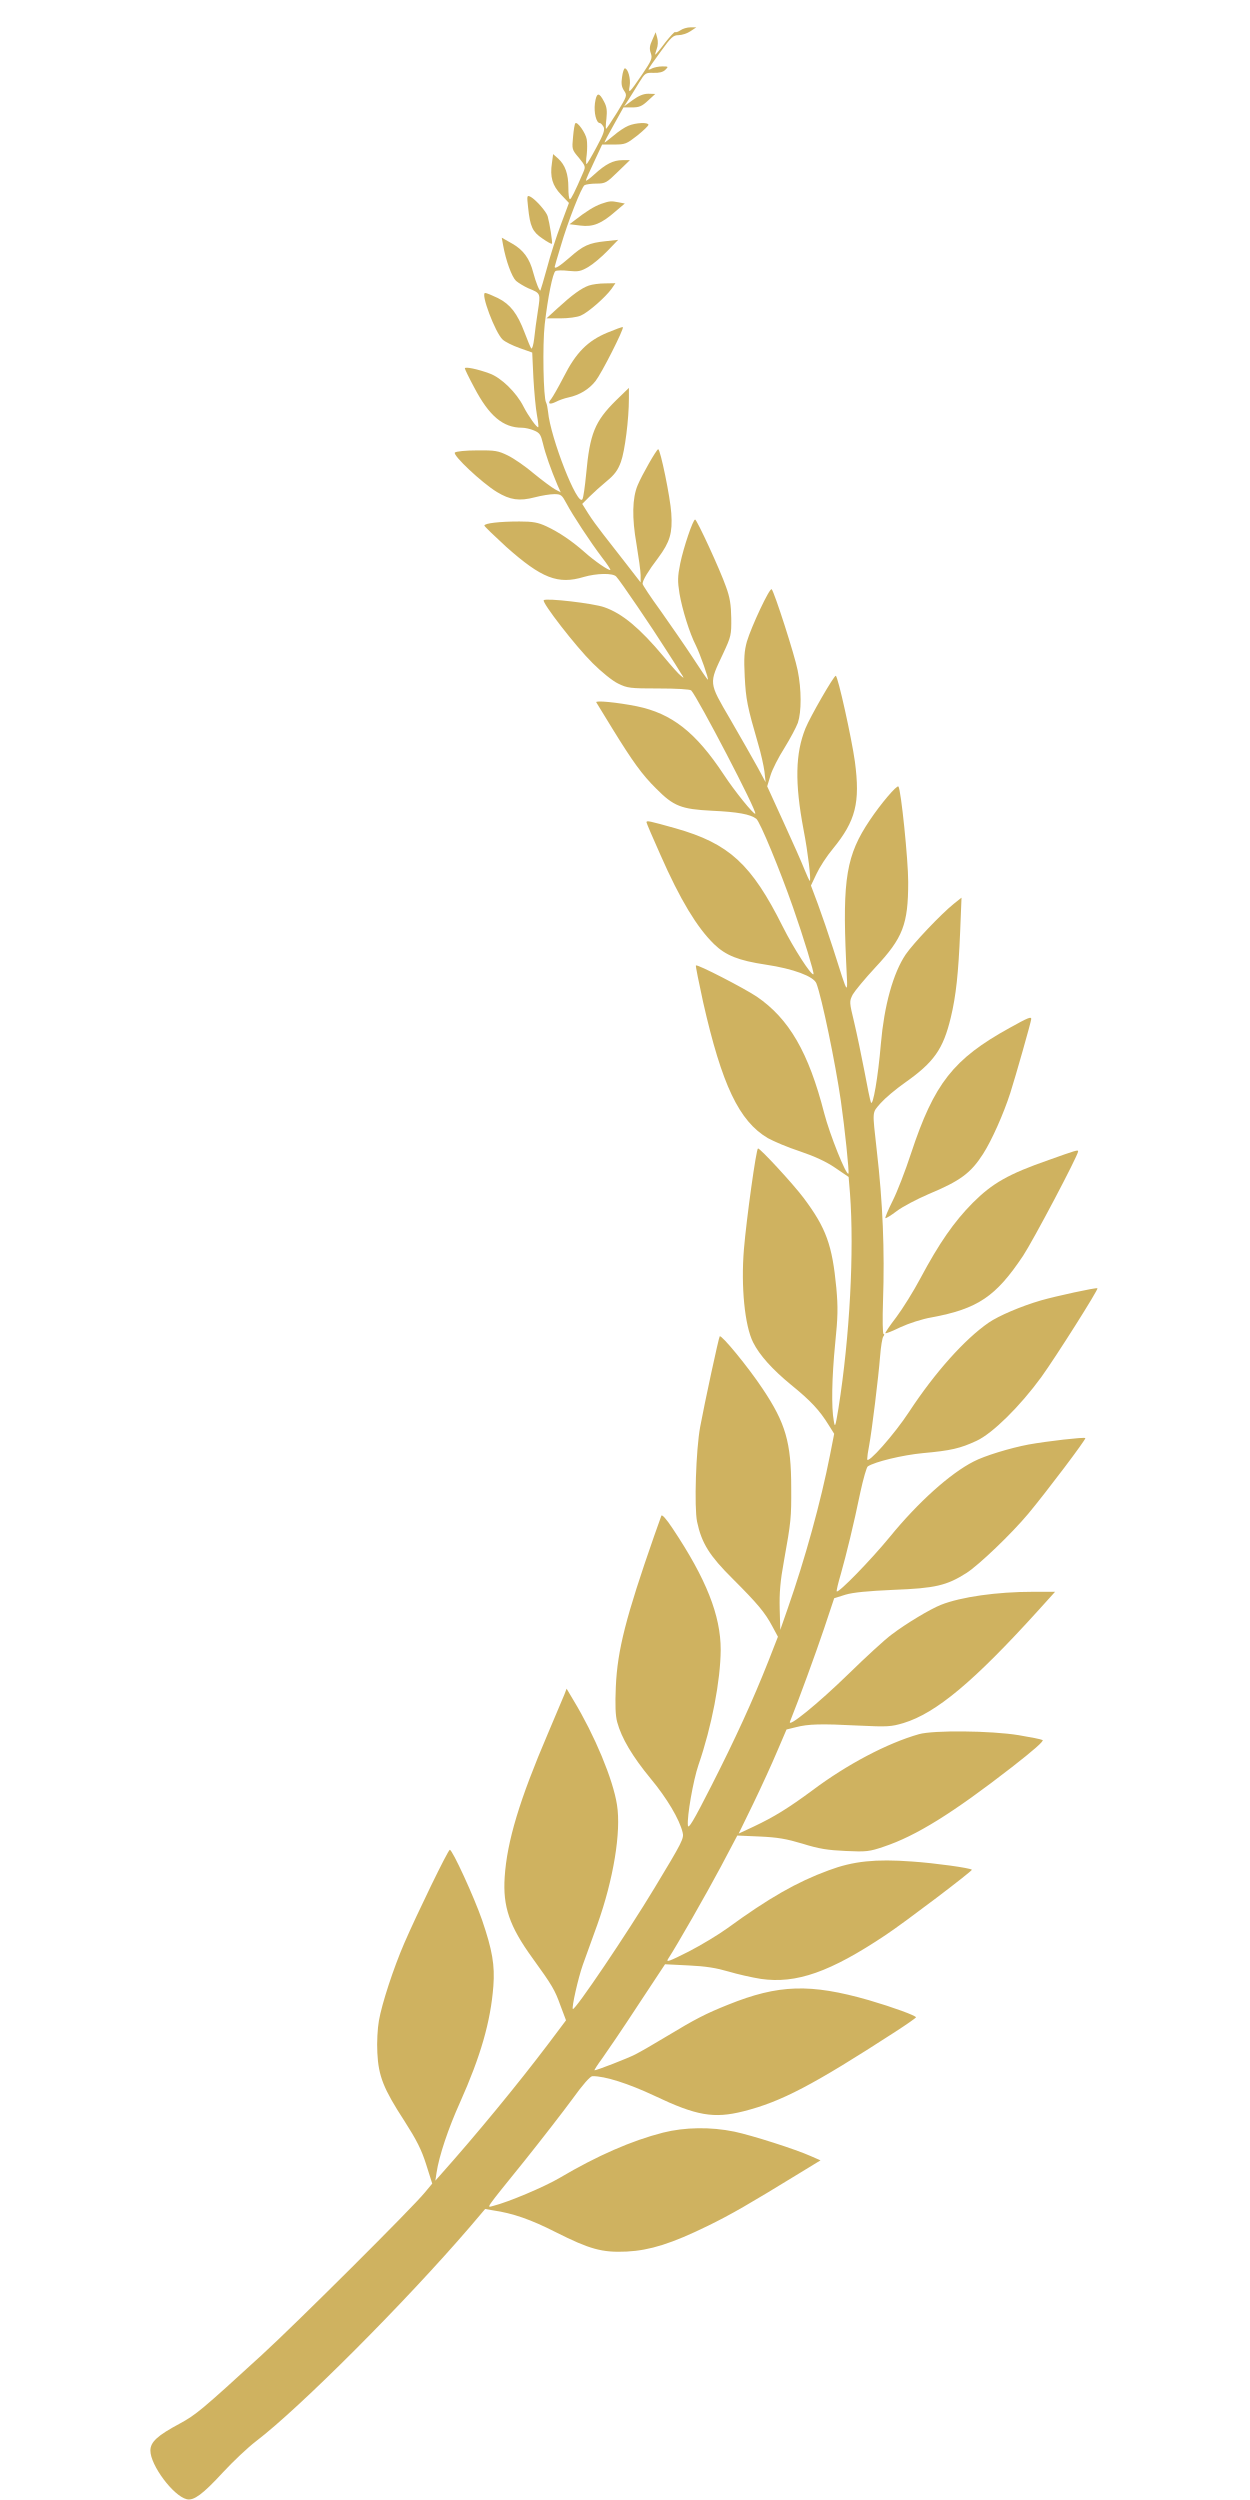
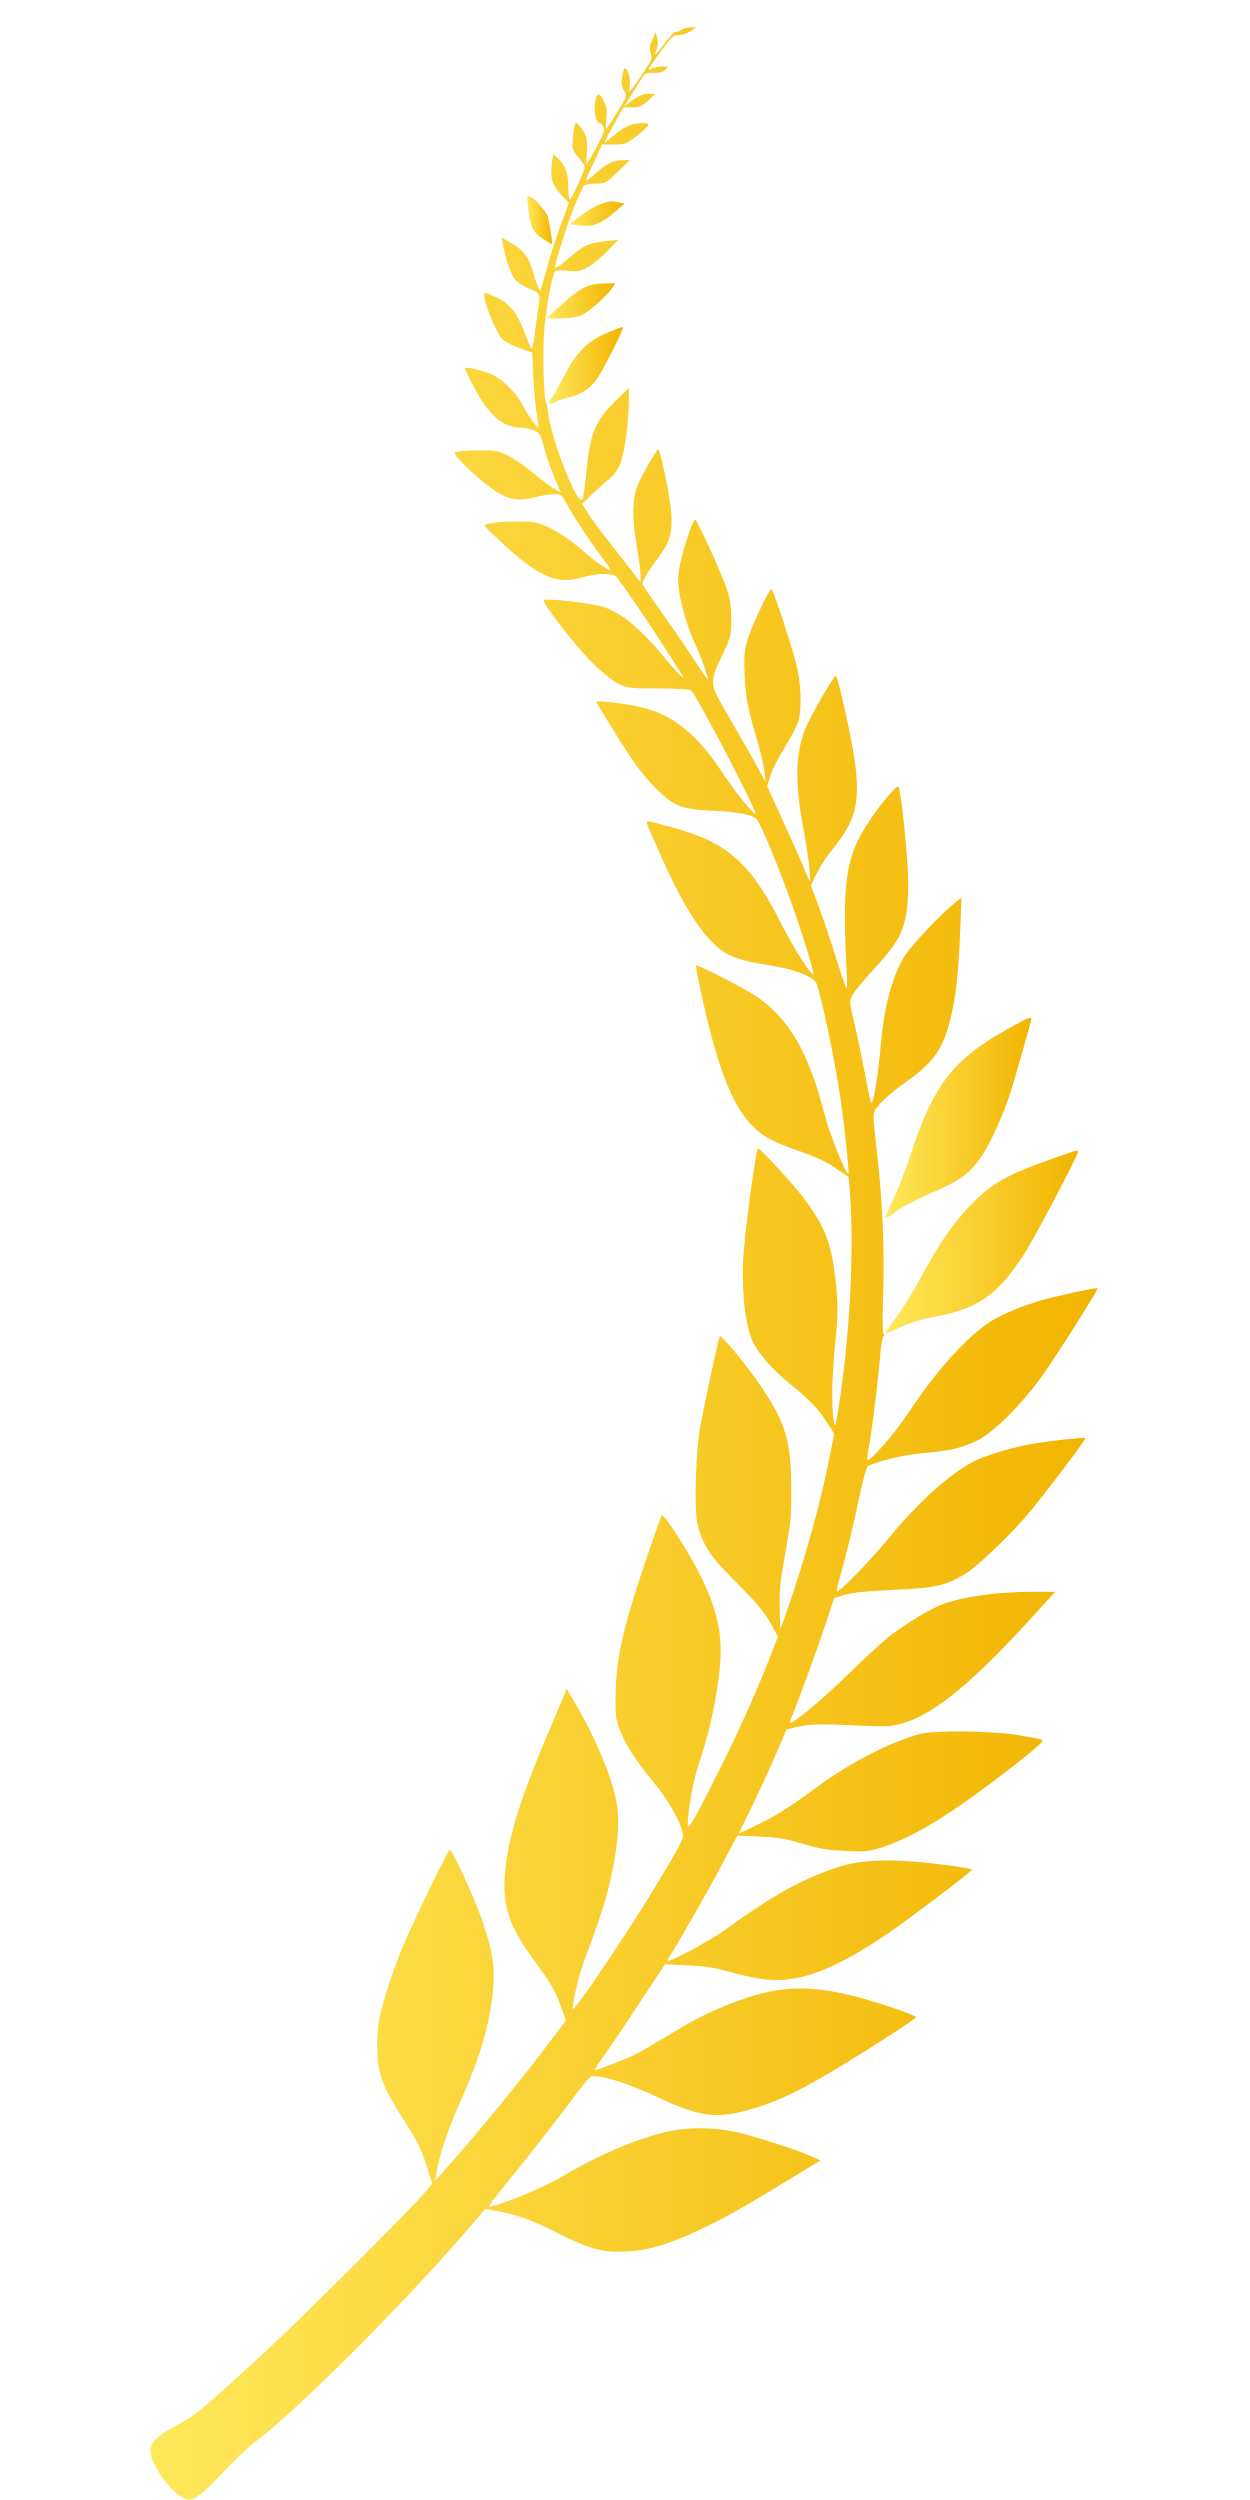
<svg xmlns="http://www.w3.org/2000/svg" version="1.0" width="640pt" height="1280pt" viewBox="0 0 640 1280" preserveAspectRatio="xMidYMid meet">
-   <g transform="translate(0,1280) scale(0.1,-0.1)" fill="#cfb260" stroke="none">
+   <linearGradient id="GradientGold" x1="0" x2="1" y1="0" y2="0">
+     <stop offset="0%" stop-color="#ffe85b" />
+     <stop offset="100%" stop-color="#f2b400" />
+   </linearGradient>
+   <g transform="translate(0,1280) scale(0.1,-0.1)" fill="url(#GradientGold)" stroke="none">
    <path d="M3484 12645 c-12 -8 -24 -12 -27 -9 -3 3 -26 -22 -52 -55 -25 -34 -48 -61 -50 -61 -2 0 2 13 7 28 7 17 8 41 3 58 l-8 29 -17 -39 c-14 -30 -16 -45 -8 -68 9 -26 5 -36 -42 -106 -69 -101 -74 -105 -66 -61 6 36 -9 89 -25 89 -4 0 -11 -20 -14 -44 -5 -33 -3 -50 10 -70 17 -25 16 -27 -35 -111 -29 -47 -55 -85 -57 -85 -2 0 -2 24 2 53 4 40 2 60 -12 86 -26 51 -39 49 -47 -8 -6 -48 7 -101 25 -101 5 0 13 -9 19 -19 8 -15 1 -37 -36 -105 -25 -47 -48 -86 -51 -86 -3 0 -3 22 1 48 3 27 3 62 0 79 -6 33 -48 92 -58 82 -4 -3 -9 -35 -12 -70 -6 -63 -6 -65 30 -107 34 -42 35 -45 22 -75 -43 -100 -62 -137 -68 -137 -5 0 -8 27 -8 60 0 69 -16 115 -52 148 l-26 23 -6 -45 c-11 -72 2 -116 47 -163 l40 -42 -41 -110 c-23 -61 -55 -160 -71 -222 -17 -61 -32 -113 -34 -116 -5 -5 -23 40 -37 92 -18 71 -51 116 -108 148 l-53 30 7 -39 c14 -78 44 -161 66 -182 13 -11 41 -28 63 -38 64 -26 63 -25 49 -116 -7 -46 -16 -109 -19 -142 -4 -32 -10 -54 -15 -50 -4 5 -19 41 -34 81 -37 98 -73 145 -137 177 -29 14 -58 26 -65 26 -25 0 51 -202 89 -238 12 -12 51 -31 87 -44 l65 -23 6 -130 c4 -72 12 -157 18 -189 6 -33 9 -61 7 -63 -6 -6 -51 57 -76 106 -35 70 -114 148 -174 169 -59 22 -126 36 -126 26 0 -4 21 -48 48 -98 76 -145 147 -206 245 -206 15 0 43 -6 61 -14 29 -12 35 -21 46 -67 12 -52 41 -134 74 -212 l17 -38 -28 15 c-15 8 -64 44 -108 80 -43 37 -104 79 -135 94 -49 24 -65 27 -158 26 -56 0 -107 -5 -113 -11 -13 -13 138 -155 215 -202 68 -41 115 -48 195 -27 34 9 79 16 99 16 34 0 39 -4 62 -47 31 -59 123 -199 183 -278 25 -32 44 -61 42 -63 -6 -6 -82 46 -133 92 -66 58 -130 101 -194 131 -43 20 -69 25 -139 25 -100 0 -179 -9 -179 -21 0 -4 51 -53 112 -109 181 -161 265 -194 397 -154 66 19 149 21 166 2 19 -19 188 -268 254 -373 32 -49 66 -103 76 -120 19 -29 19 -30 1 -15 -11 8 -50 52 -88 98 -122 146 -212 221 -304 253 -56 20 -298 48 -310 36 -11 -11 164 -237 250 -322 45 -45 103 -92 131 -105 47 -23 60 -25 207 -25 91 0 161 -4 167 -10 33 -35 339 -621 328 -631 -7 -7 -107 117 -162 201 -143 216 -265 312 -445 349 -100 20 -215 31 -207 20 3 -5 40 -65 82 -134 104 -169 153 -237 225 -308 89 -90 128 -105 285 -113 132 -6 197 -18 227 -41 19 -14 122 -264 188 -453 54 -154 110 -338 105 -343 -10 -10 -103 135 -157 243 -161 322 -275 426 -549 504 -136 38 -149 41 -149 31 0 -4 32 -79 71 -166 102 -232 188 -373 275 -458 60 -58 125 -84 265 -105 141 -21 245 -60 259 -96 28 -73 97 -407 125 -600 20 -139 44 -369 39 -374 -11 -12 -96 201 -124 309 -80 312 -180 484 -345 597 -66 44 -304 167 -312 160 -2 -3 15 -87 37 -188 96 -424 184 -609 331 -696 30 -17 104 -48 165 -68 74 -25 133 -52 180 -84 l69 -47 7 -85 c22 -295 -1 -732 -59 -1099 -16 -97 -18 -102 -24 -65 -13 68 -10 223 7 395 14 137 15 185 6 286 -21 220 -52 306 -167 460 -54 72 -222 254 -234 254 -9 0 -59 -360 -72 -515 -16 -191 4 -393 47 -478 33 -66 99 -139 194 -217 101 -82 146 -130 194 -208 l27 -43 -21 -107 c-48 -244 -128 -533 -217 -788 l-38 -109 -3 109 c-2 81 3 142 22 245 36 200 38 221 37 375 0 231 -29 330 -146 505 -75 113 -211 278 -220 269 -5 -5 -78 -344 -100 -463 -22 -118 -31 -412 -16 -486 23 -110 64 -175 182 -292 127 -127 166 -173 204 -245 l28 -52 -48 -123 c-81 -205 -171 -401 -293 -641 -92 -181 -118 -224 -120 -202 -5 45 27 230 54 309 68 197 113 432 114 590 0 176 -74 363 -246 621 -33 50 -55 74 -58 65 -3 -8 -19 -54 -37 -104 -144 -413 -188 -583 -196 -772 -4 -93 -2 -147 7 -180 22 -82 78 -176 171 -289 84 -101 148 -209 164 -276 8 -30 -1 -48 -143 -283 -141 -234 -409 -631 -419 -621 -7 7 27 158 51 226 13 36 46 128 74 205 83 232 123 476 101 614 -20 130 -114 356 -223 536 l-35 59 -11 -29 c-6 -15 -44 -105 -84 -199 -146 -341 -210 -553 -222 -736 -10 -152 24 -252 142 -415 102 -141 115 -164 143 -242 l29 -77 -91 -121 c-154 -204 -372 -469 -555 -674 l-23 -26 6 40 c13 87 60 227 120 360 106 237 157 414 171 596 8 107 -5 184 -58 339 -41 118 -152 360 -165 359 -9 0 -169 -330 -233 -478 -55 -127 -115 -310 -130 -397 -7 -39 -11 -111 -8 -165 6 -119 31 -183 139 -349 62 -97 87 -146 111 -222 l31 -98 -39 -47 c-61 -75 -652 -664 -832 -829 -309 -283 -339 -308 -422 -353 -114 -61 -150 -94 -150 -138 0 -75 117 -232 186 -249 36 -9 83 26 186 138 51 55 127 127 169 159 224 171 764 712 1094 1096 l79 93 40 -7 c103 -15 194 -47 322 -112 173 -87 236 -105 363 -99 119 6 230 41 416 132 122 60 205 108 468 269 l108 66 -48 21 c-80 36 -303 107 -393 126 -121 25 -254 23 -365 -5 -161 -41 -337 -118 -530 -232 -78 -46 -263 -124 -339 -143 -36 -9 -50 -29 159 230 88 110 198 252 245 316 53 74 92 118 103 118 64 1 185 -38 317 -100 216 -103 305 -118 456 -80 194 49 356 134 776 406 59 38 107 72 108 75 0 9 -118 52 -241 88 -300 86 -463 81 -721 -23 -115 -46 -169 -74 -313 -161 -66 -40 -139 -82 -163 -94 -39 -20 -196 -81 -208 -81 -3 0 15 28 40 62 25 35 108 157 183 272 l138 209 120 -6 c88 -4 143 -13 204 -31 47 -14 122 -31 167 -38 181 -26 355 35 639 225 98 65 446 329 441 334 -9 9 -188 34 -306 42 -187 14 -302 2 -427 -45 -164 -60 -308 -143 -518 -296 -44 -32 -133 -86 -199 -120 -101 -51 -118 -57 -105 -37 44 67 196 333 270 472 l84 159 115 -5 c91 -4 137 -12 220 -37 83 -26 129 -33 220 -37 105 -5 122 -3 195 22 165 55 352 171 657 408 109 85 164 133 156 138 -7 4 -62 15 -123 25 -141 23 -436 26 -510 5 -162 -46 -369 -155 -546 -288 -122 -90 -196 -136 -300 -185 l-77 -36 75 154 c41 85 96 205 122 267 l48 112 49 12 c63 16 125 18 320 8 148 -7 166 -6 230 13 167 51 360 212 693 580 l83 92 -113 0 c-184 0 -369 -26 -472 -67 -55 -22 -177 -95 -252 -152 -33 -24 -132 -115 -220 -201 -157 -153 -316 -282 -300 -244 45 112 132 350 174 475 l52 156 57 18 c40 12 114 19 247 25 213 8 272 22 373 86 65 42 230 200 317 304 94 113 297 382 292 387 -7 6 -197 -16 -291 -33 -95 -18 -226 -58 -281 -87 -120 -61 -284 -208 -430 -387 -96 -117 -261 -287 -271 -278 -2 3 7 42 21 89 29 103 66 254 100 419 15 69 32 128 38 132 37 24 177 58 282 68 144 13 191 24 275 63 82 38 222 176 332 327 77 107 293 449 287 454 -6 5 -216 -41 -289 -62 -103 -30 -217 -79 -268 -114 -123 -85 -275 -255 -407 -456 -75 -115 -215 -273 -215 -243 0 10 4 41 10 70 14 75 48 352 56 456 4 50 11 96 17 103 5 6 6 12 1 12 -5 0 -6 74 -3 167 9 261 -1 506 -32 773 -23 209 -25 190 20 242 23 26 78 72 122 103 151 106 198 173 237 335 27 112 39 227 48 440 l7 174 -39 -31 c-65 -52 -209 -204 -247 -260 -64 -95 -110 -261 -127 -458 -14 -168 -41 -325 -51 -299 -4 10 -19 82 -33 159 -15 77 -38 189 -52 248 -26 108 -26 109 -8 145 11 19 63 82 116 139 141 151 168 220 168 437 0 114 -37 474 -50 489 -8 9 -91 -89 -147 -173 -119 -177 -140 -298 -121 -720 9 -188 16 -195 -67 65 -23 72 -58 173 -77 225 l-36 96 28 59 c15 33 53 92 85 130 116 142 140 235 112 446 -16 116 -87 439 -98 439 -10 0 -130 -208 -155 -269 -52 -129 -55 -279 -10 -518 23 -118 40 -263 32 -263 -2 0 -14 26 -27 58 -12 31 -60 140 -107 242 l-84 184 17 56 c9 30 41 93 71 140 29 47 60 105 69 129 19 56 19 171 -1 269 -15 77 -119 400 -133 415 -10 10 -104 -191 -127 -268 -13 -48 -16 -83 -11 -180 6 -116 13 -152 69 -345 14 -47 28 -110 32 -140 l6 -55 -42 78 c-24 43 -86 153 -139 244 -112 192 -110 181 -36 338 40 86 42 94 41 180 -1 69 -7 107 -27 161 -29 84 -149 344 -158 344 -11 0 -59 -142 -76 -224 -14 -69 -14 -92 -4 -155 14 -82 52 -204 84 -266 22 -45 68 -175 61 -175 -2 0 -37 51 -77 113 -40 61 -115 169 -165 240 -51 70 -92 132 -92 138 0 18 29 66 80 133 60 81 74 127 67 228 -5 81 -56 328 -67 328 -8 0 -84 -133 -105 -184 -28 -66 -30 -167 -6 -303 11 -66 21 -138 21 -158 l0 -37 -72 93 c-40 52 -94 121 -120 154 -26 33 -61 81 -77 107 l-30 48 37 37 c21 21 61 57 89 80 39 32 57 56 72 98 20 54 41 218 41 325 l0 54 -66 -64 c-109 -108 -134 -170 -153 -378 -6 -62 -14 -120 -19 -128 -24 -42 -164 315 -176 448 -2 19 -6 40 -10 47 -14 23 -19 295 -7 401 16 138 41 263 55 272 6 4 36 5 68 1 49 -5 62 -2 100 20 24 14 68 51 98 82 l55 57 -65 -7 c-85 -9 -114 -22 -184 -84 -52 -45 -76 -60 -76 -47 0 2 14 50 31 106 37 127 106 302 122 312 7 4 34 8 60 8 46 0 53 4 110 60 l62 60 -38 0 c-47 0 -86 -20 -143 -72 -24 -22 -44 -37 -44 -32 0 5 19 48 42 96 l41 88 61 0 c57 0 64 3 119 46 31 25 57 50 57 55 0 14 -66 11 -103 -5 -18 -7 -52 -30 -75 -50 -24 -20 -45 -36 -47 -36 -2 0 19 41 47 90 l50 90 44 0 c37 0 51 6 82 35 l37 34 -36 1 c-24 0 -49 -10 -79 -32 l-45 -33 23 35 c12 19 37 58 54 87 31 50 33 51 74 50 30 -1 49 4 61 16 16 16 16 17 -16 17 -18 0 -41 -5 -52 -10 -10 -6 -19 -8 -19 -5 0 3 28 44 62 90 54 75 65 85 92 85 17 0 45 9 61 20 l30 20 -30 0 c-17 0 -40 -7 -51 -15z" />
    <path d="M2704 11737 c10 -96 22 -124 73 -158 24 -17 46 -29 49 -27 4 5 -12 106 -22 141 -7 24 -61 85 -87 99 -19 10 -20 8 -13 -55z" />
    <path d="M3077 11756 c-35 -13 -76 -38 -136 -85 l-25 -19 56 -7 c64 -8 107 9 181 74 l46 39 -31 6 c-40 8 -47 7 -91 -8z" />
    <path d="M3015 11338 c-38 -13 -86 -48 -159 -115 l-58 -53 72 0 c39 0 85 6 103 14 37 15 127 94 158 137 l20 29 -53 -1 c-29 0 -66 -5 -83 -11z" />
    <path d="M3110 11097 c-101 -42 -161 -102 -224 -227 -27 -52 -56 -103 -64 -113 -21 -24 -9 -31 25 -14 15 8 44 18 63 22 57 12 106 42 139 84 31 39 147 268 140 276 -3 2 -38 -11 -79 -28z" />
    <path d="M5169 7537 c-288 -159 -386 -284 -504 -641 -29 -89 -72 -200 -95 -245 -23 -46 -39 -85 -37 -88 3 -2 29 14 58 36 30 23 103 61 163 87 163 68 217 108 280 207 43 67 104 203 139 312 26 81 107 366 107 378 0 13 -16 7 -111 -46z" />
    <path d="M5370 6861 c-207 -72 -289 -119 -390 -220 -96 -97 -172 -207 -267 -385 -35 -66 -91 -156 -124 -200 -33 -43 -58 -80 -56 -82 2 -3 37 11 78 31 41 19 111 42 159 50 237 44 329 107 468 315 51 77 282 514 282 535 0 9 -10 6 -150 -44z" />
  </g>
</svg>
